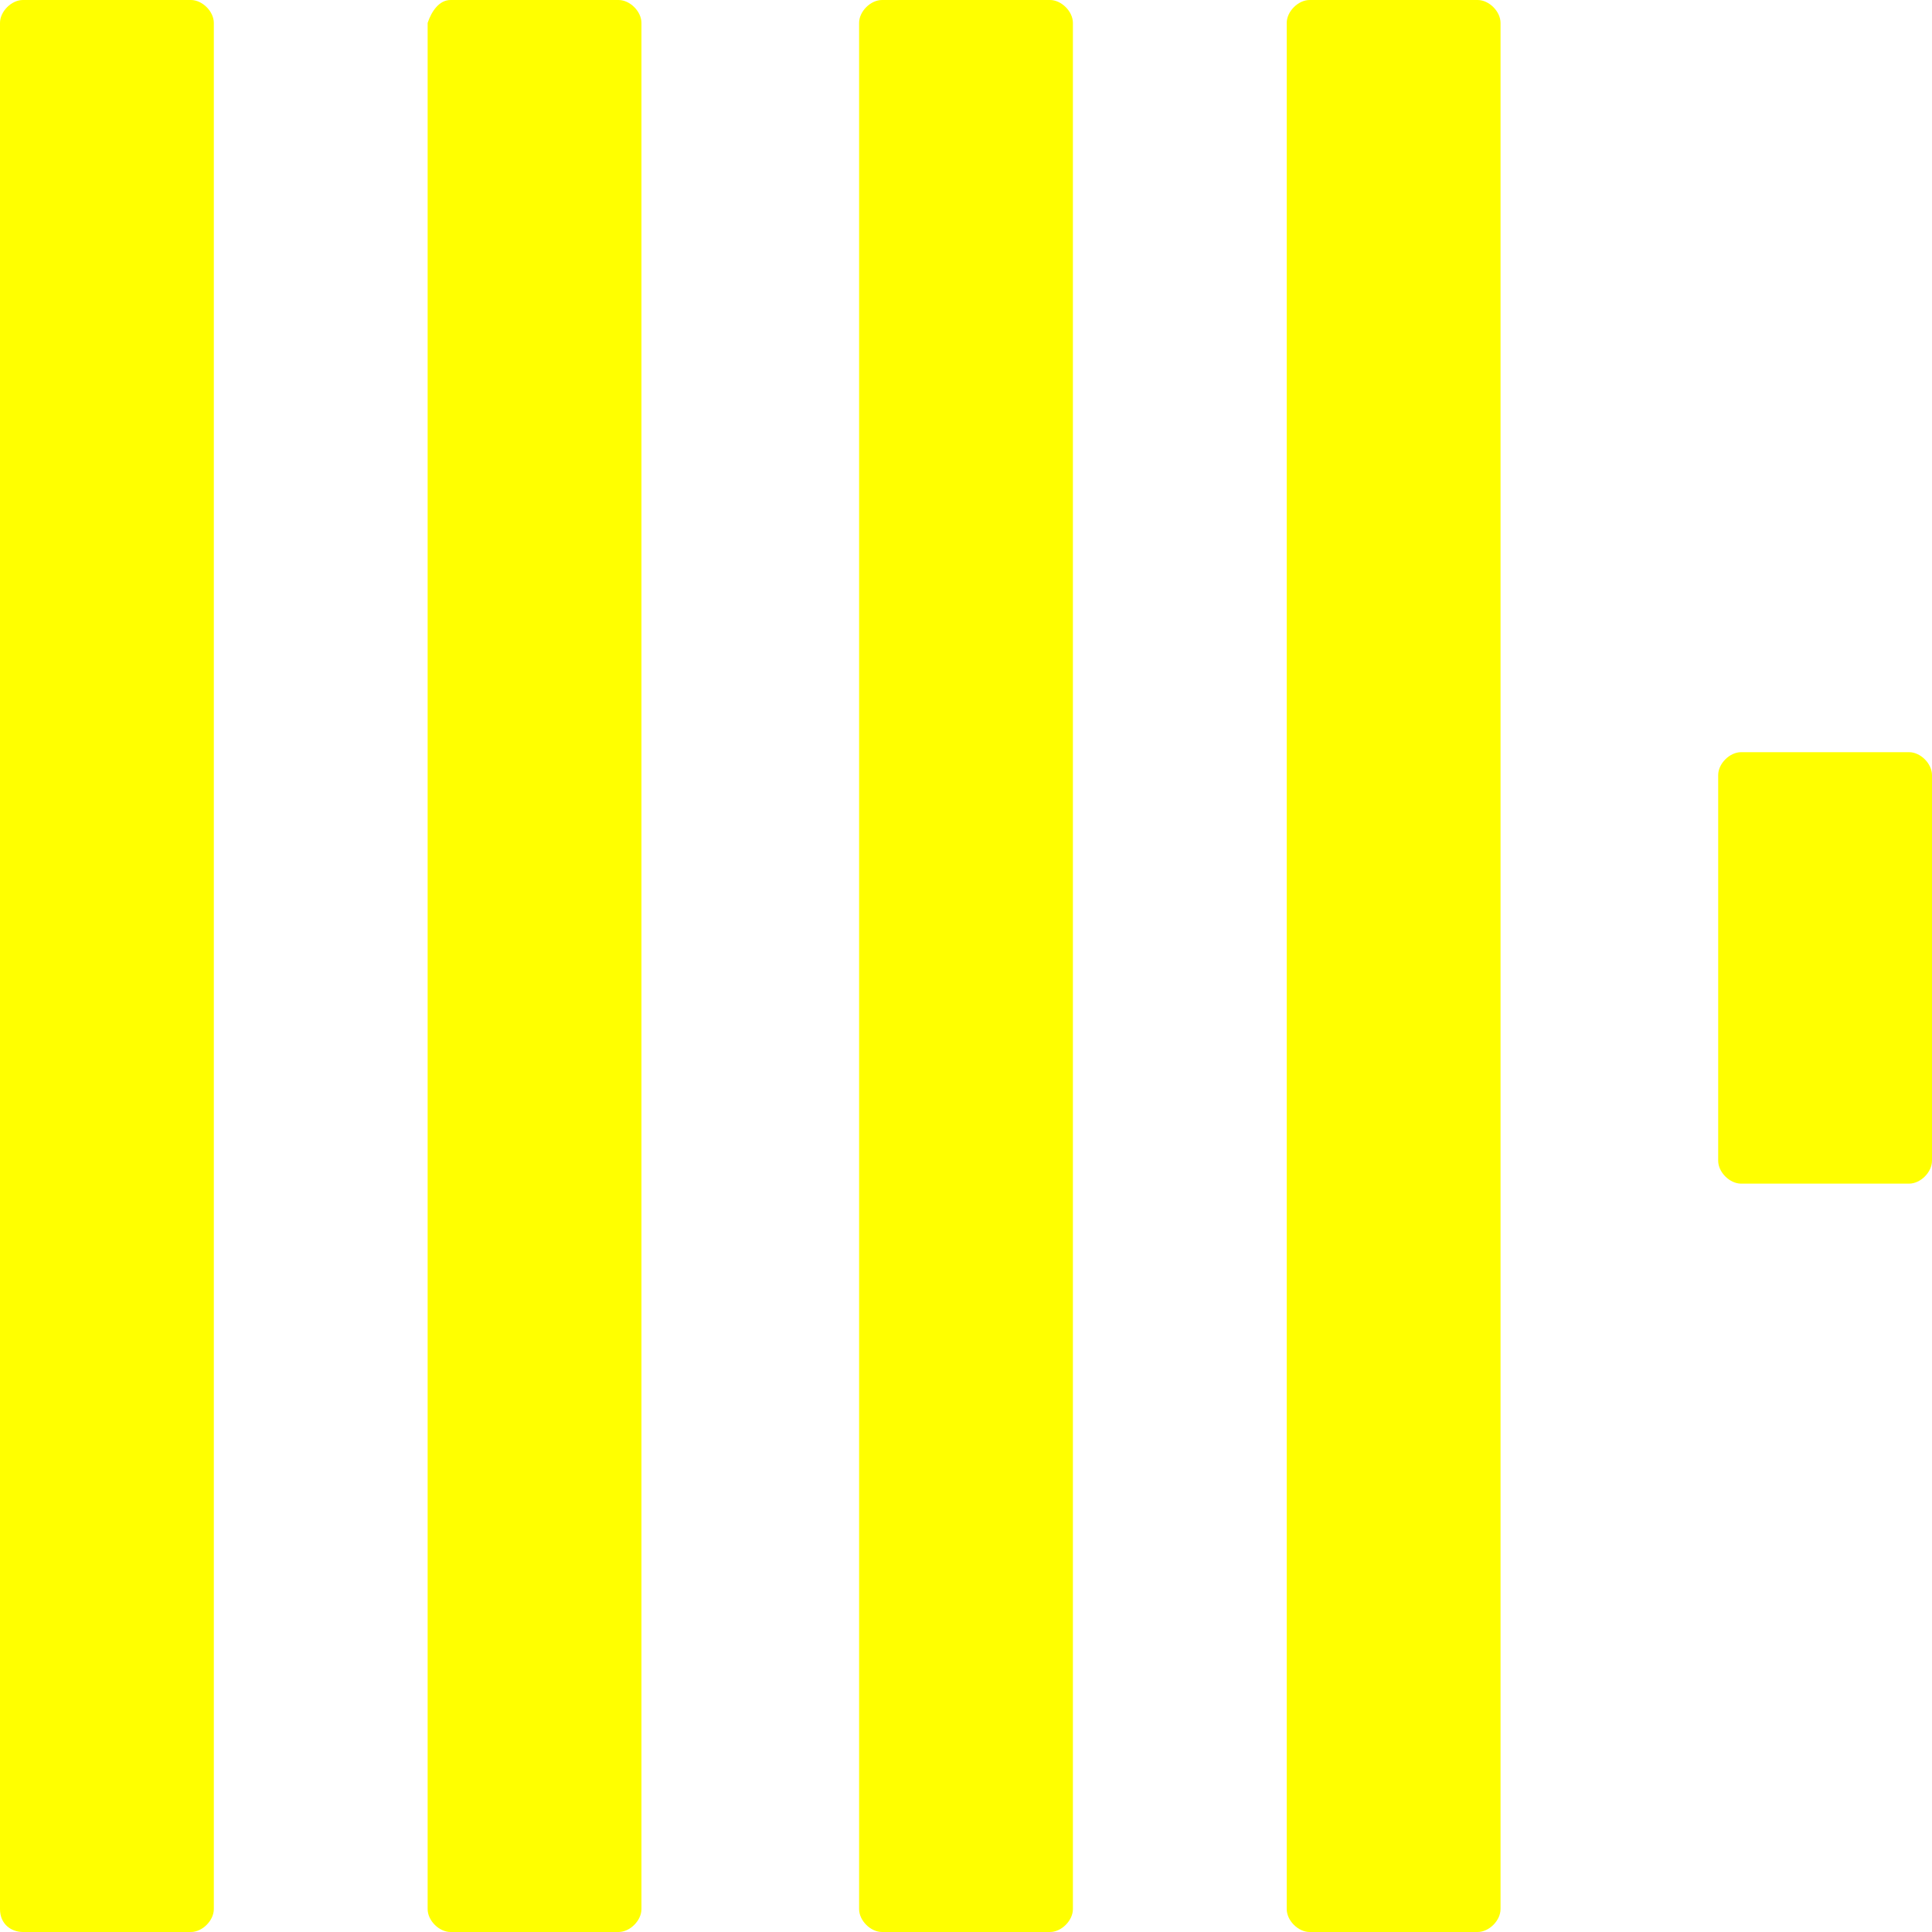
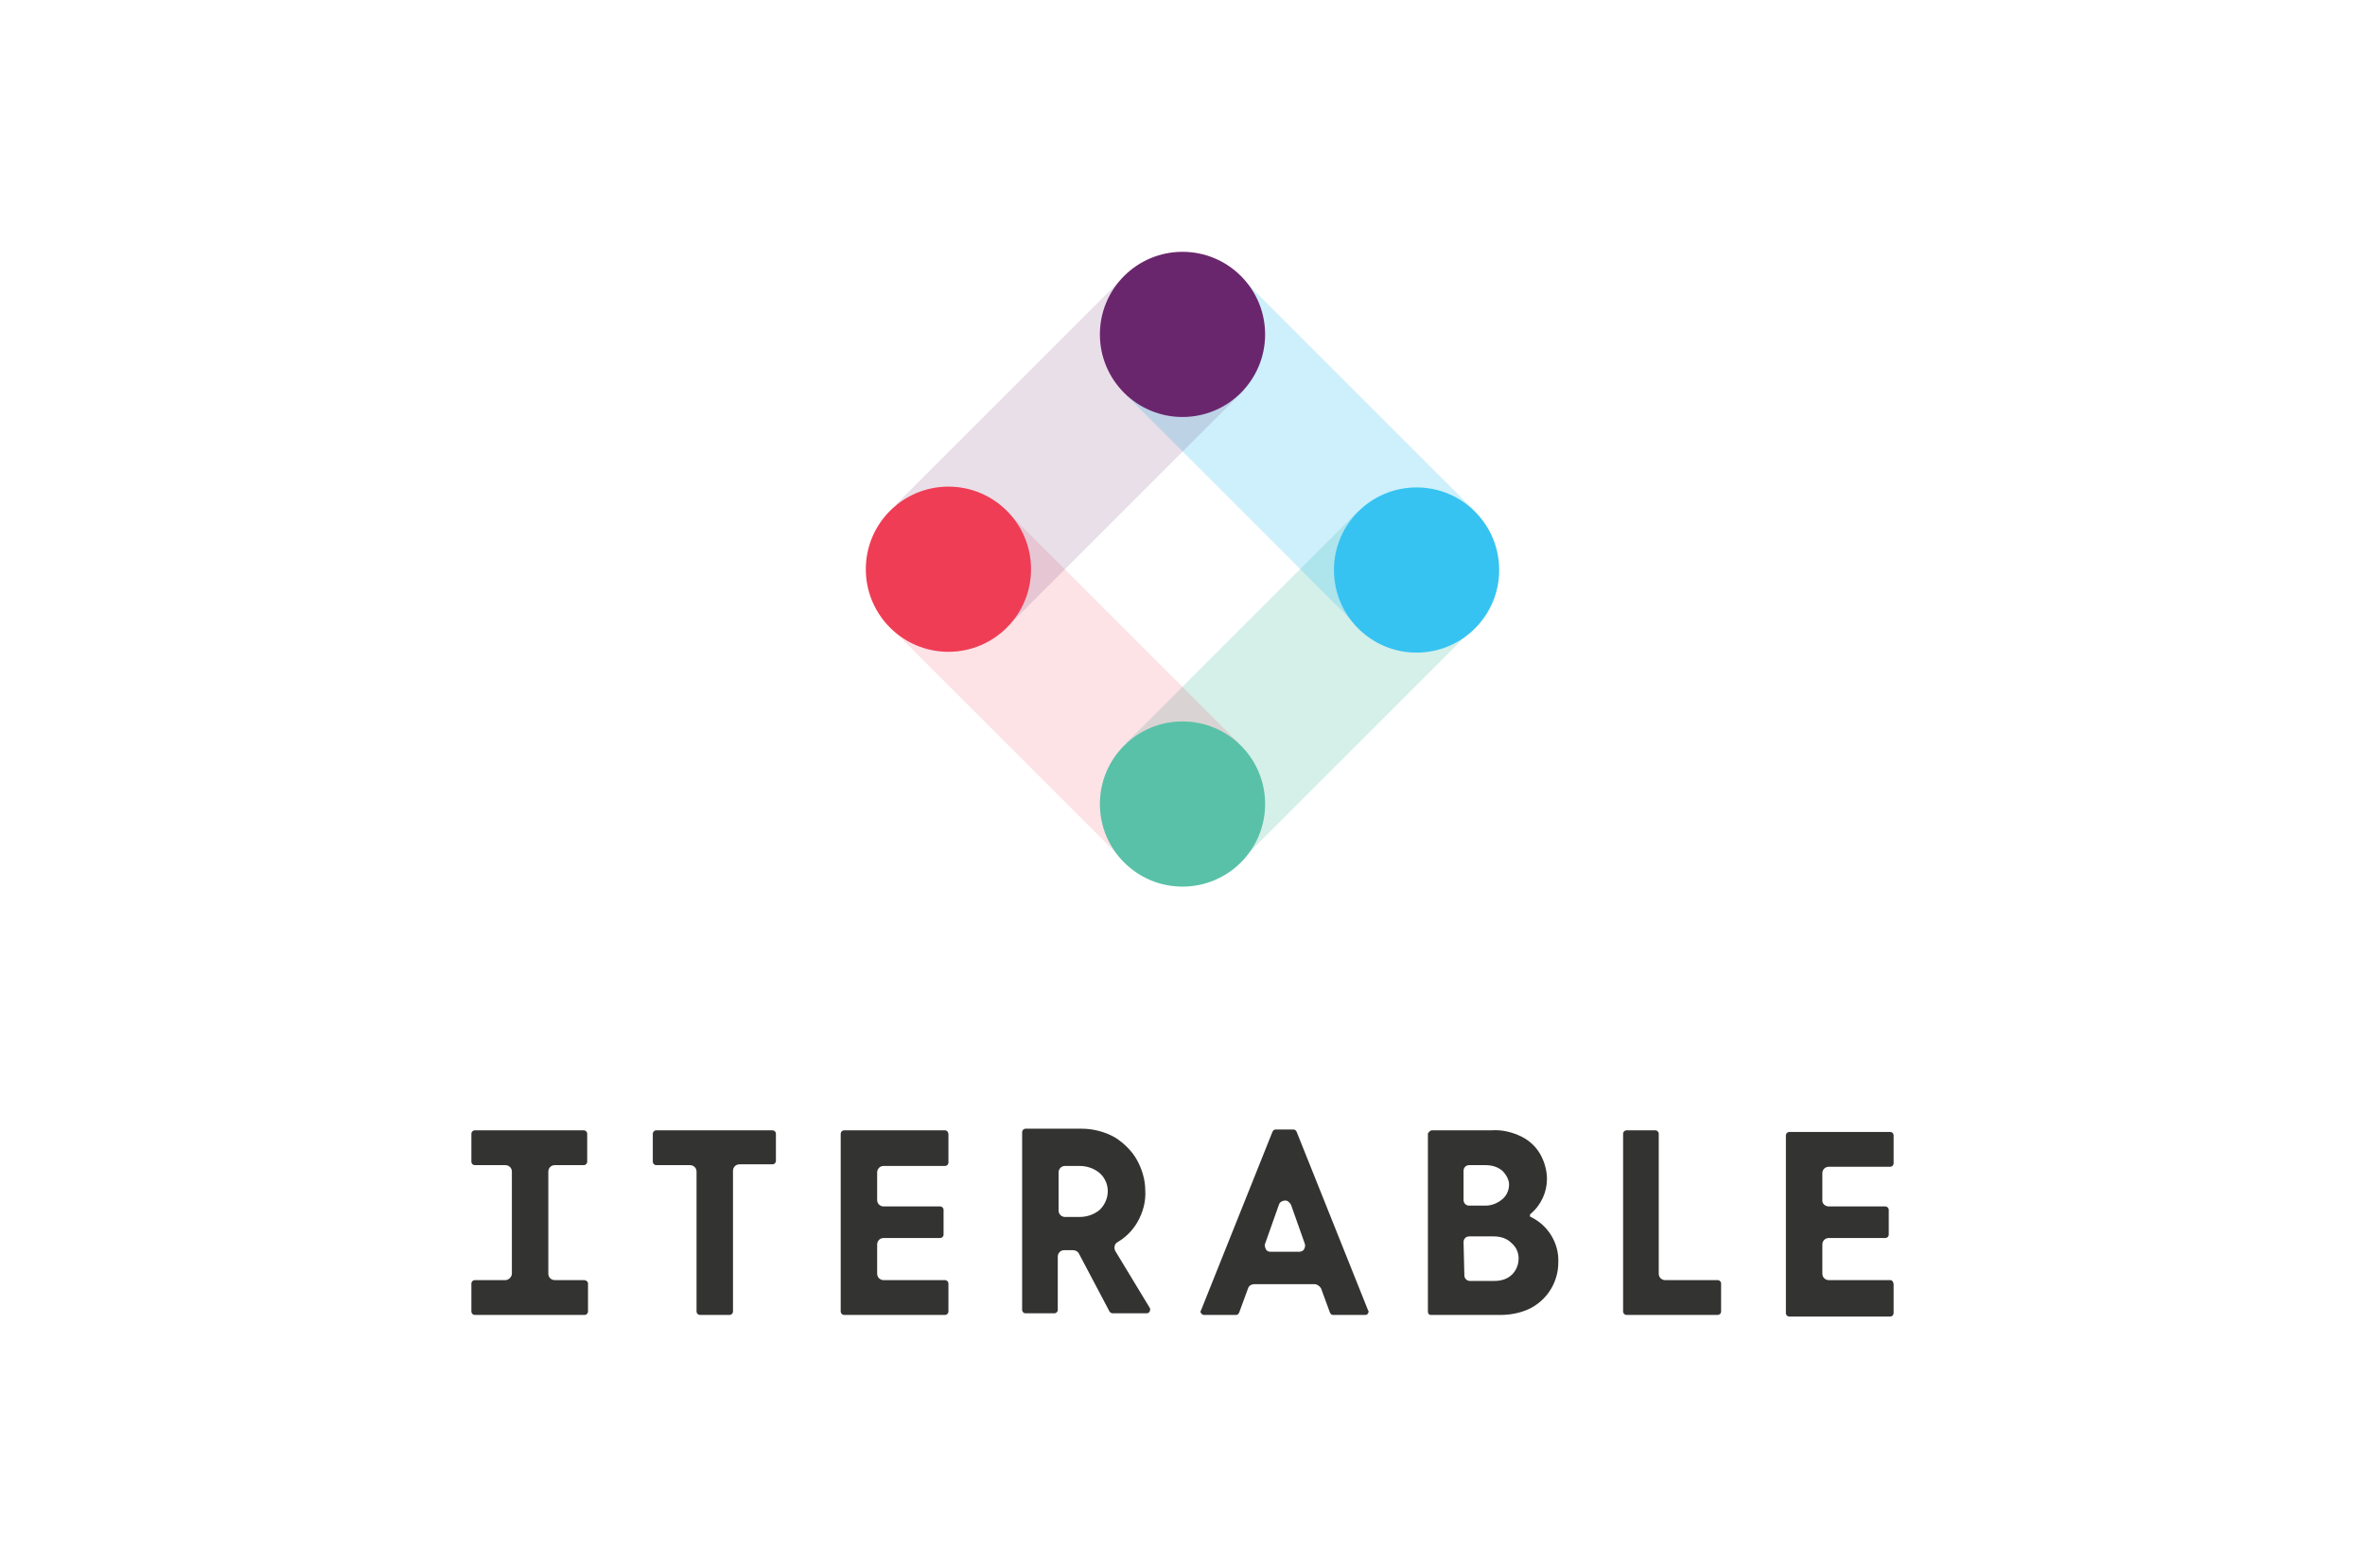
- <svg xmlns="http://www.w3.org/2000/svg" height="100" width="100" version="1.1" id="Layer_1" x="0px" y="0px" viewBox="0 0 50.6 50.6" style="enable-background:new 0 0 50.6 50.6;" xml:space="preserve">
-   <g>
-     <g>
-       <path d="M0.6,0H5c0.3,0,0.6,0.3,0.6,0.6V50c0,0.3-0.3,0.6-0.6,0.6H0.6C0.3,50.6,0,50.4,0,50V0.6C0,0.3,0.3,0,0.6,0z" fill="yellow">
-    </path>
-       <path d="M11.8,0h4.4c0.3,0,0.6,0.3,0.6,0.6V50c0,0.3-0.3,0.6-0.6,0.6h-4.4c-0.3,0-0.6-0.3-0.6-0.6V0.6C11.3,0.3,11.5,0,11.8,0z" fill="yellow">
-    </path>
-       <path d="M23.1,0h4.4c0.3,0,0.6,0.3,0.6,0.6V50c0,0.3-0.3,0.6-0.6,0.6h-4.4c-0.3,0-0.6-0.3-0.6-0.6V0.6C22.5,0.3,22.8,0,23.1,0z" fill="yellow">
-    </path>
-       <path d="M34.3,0h4.4c0.3,0,0.6,0.3,0.6,0.6V50c0,0.3-0.3,0.6-0.6,0.6h-4.4c-0.3,0-0.6-0.3-0.6-0.6V0.6C33.7,0.3,34,0,34.3,0z" fill="yellow">
-    </path>
-       <path d="M45.6,19.7H50c0.3,0,0.6,0.3,0.6,0.6v10.1c0,0.3-0.3,0.6-0.6,0.6h-4.4c-0.3,0-0.6-0.3-0.6-0.6V20.3             C45,20,45.3,19.7,45.6,19.7z" fill="yellow">
-    </path>
-     </g>
+ <svg xmlns="http://www.w3.org/2000/svg" version="1.0" id="Layer_1" x="0px" y="0px" viewBox="0 0 292 193.6" style="enable-background:new 0 0 292 193.6;" xml:space="preserve">
+   <style type="text/css">
+ 	.st0{opacity:0.25;fill:#59C1A7;enable-background:new    ;}
+ 	.st1{opacity:0.25;fill:#36C3F2;enable-background:new    ;}
+ 	.st2{opacity:0.15;fill:#EF3D55;enable-background:new    ;}
+ 	.st3{opacity:0.15;fill:#6A266D;enable-background:new    ;}
+ 	.st4{fill:#6A266D;}
+ 	.st5{fill:#36C3F2;}
+ 	.st6{fill:#59C1A7;}
+ 	.st7{fill:#EF3D55;}
+ 	.st8{fill:#333332;}
+ 	.st9{fill:none;}
+ </style>
+   <g id="Lines">
+     <rect x="140.4" y="74.4" transform="matrix(0.7071 -0.7071 0.7071 0.7071 -12.7722 138.3672)" class="st0" width="40.4" height="20.3" />
+     <rect x="150.3" y="35.6" transform="matrix(0.7071 -0.7071 0.7071 0.7071 7.5244 129.821)" class="st1" width="20.3" height="40.4" />
+     <rect x="121.3" y="64.4" transform="matrix(0.7071 -0.7071 0.7071 0.7071 -21.341 117.7495)" class="st2" width="20.3" height="40.4" />
+     <rect x="111.9" y="45" transform="matrix(0.7071 -0.7071 0.7071 0.7071 -0.2944 109.5877)" class="st3" width="40.4" height="20.4" />
  </g>
+   <g id="Nodes">
+     <circle class="st4" cx="146" cy="41.3" r="10.2" />
+     <circle class="st5" cx="174.9" cy="70.4" r="10.2" />
+     <circle class="st6" cx="146" cy="99.3" r="10.2" />
+     <circle class="st7" cx="117.1" cy="70.3" r="10.2" />
+   </g>
+   <g id="Iterable">
+     <path class="st8" d="M116.7,139.6h-12.5c-0.2,0-0.4,0.2-0.4,0.4v22c0,0.2,0.2,0.4,0.4,0.4h12.5c0.2,0,0.4-0.2,0.4-0.4v-3.5   c0-0.2-0.2-0.4-0.4-0.4h-7.6c-0.4,0-0.8-0.3-0.8-0.8c0,0,0,0,0,0v-3.6c0-0.4,0.3-0.8,0.8-0.8c0,0,0,0,0,0h7c0.2,0,0.4-0.2,0.4-0.4   v-3.1c0-0.2-0.2-0.4-0.4-0.4h-7c-0.4,0-0.8-0.3-0.8-0.8c0,0,0,0,0,0v-3.4c0-0.4,0.3-0.8,0.8-0.8c0,0,0,0,0,0h7.6   c0.2,0,0.4-0.2,0.4-0.4v-3.5C117.1,139.8,116.9,139.6,116.7,139.6C116.7,139.6,116.7,139.6,116.7,139.6z" />
+     <path class="st8" d="M168.6,162.4c0.1,0,0.3-0.1,0.3-0.2c0.1-0.1,0.1-0.3,0-0.4l-8.8-22c-0.1-0.2-0.2-0.3-0.4-0.3h-2.2   c-0.2,0-0.3,0.1-0.4,0.3l-8.8,22c-0.1,0.1-0.1,0.3,0,0.4c0.1,0.1,0.2,0.2,0.3,0.2h4c0.2,0,0.3-0.1,0.4-0.3l1.1-3   c0.1-0.3,0.4-0.5,0.8-0.5h7.4c0.3,0,0.6,0.2,0.8,0.5l1.1,3c0.1,0.2,0.2,0.3,0.4,0.3H168.6z M161,154.3c-0.1,0.2-0.4,0.3-0.6,0.3   h-3.5c-0.3,0-0.5-0.1-0.6-0.3c-0.1-0.2-0.2-0.5-0.1-0.7l1.7-4.8c0.1-0.4,0.6-0.6,1-0.5c0.2,0.1,0.4,0.3,0.5,0.5l1.7,4.8   C161.2,153.9,161.1,154.1,161,154.3z" />
+     <path class="st8" d="M212.1,162.4c0.2,0,0.4-0.2,0.4-0.4v-3.5c0-0.2-0.2-0.4-0.4-0.4h-6.5c-0.4,0-0.8-0.3-0.8-0.8c0,0,0,0,0,0V140   c0-0.2-0.2-0.4-0.4-0.4h-3.6c-0.2,0-0.4,0.2-0.4,0.4v22c0,0.2,0.2,0.4,0.4,0.4L212.1,162.4z" />
+     <path class="st8" d="M176.7,162.4h8.6c1.3,0,2.7-0.3,3.8-0.9c2-1.1,3.3-3.2,3.3-5.6c0.1-2.4-1.3-4.6-3.4-5.6   c-0.1,0-0.1-0.1-0.1-0.2V150l0.1-0.1c1.3-1.1,2-2.7,2-4.3c0-1-0.3-2.1-0.8-3c-0.5-0.9-1.3-1.7-2.3-2.2c-1.2-0.6-2.5-0.9-3.8-0.8   h-7.3c-0.2,0-0.4,0.2-0.5,0.4c0,0,0,0,0,0V162C176.3,162.2,176.4,162.4,176.7,162.4C176.7,162.4,176.7,162.4,176.7,162.4z    M180.7,144.6c0-0.4,0.3-0.7,0.7-0.7c0,0,0,0,0,0h2c0.8,0,1.5,0.2,2.1,0.7c0.4,0.4,0.7,0.9,0.8,1.4c0.1,0.8-0.2,1.6-0.8,2.1   c-0.6,0.5-1.3,0.8-2.1,0.8h-2c-0.4,0-0.7-0.3-0.7-0.7c0,0,0,0,0,0L180.7,144.6z M180.7,153.4c0-0.4,0.3-0.7,0.7-0.7c0,0,0,0,0,0h3   c0.8,0,1.6,0.2,2.2,0.8c0.6,0.5,0.9,1.2,0.9,1.9c0,0.8-0.3,1.5-0.8,2c-0.6,0.6-1.4,0.8-2.2,0.8h-3c-0.4,0-0.7-0.3-0.7-0.7l0,0   L180.7,153.4z" />
+     <path class="st8" d="M137.7,154.5c-0.2-0.4-0.1-0.9,0.3-1.1c0,0,0,0,0,0c1-0.6,1.8-1.4,2.4-2.4c0.7-1.2,1.1-2.6,1-4   c0-1.3-0.4-2.6-1-3.7c-0.6-1.1-1.6-2.1-2.7-2.8c-1.2-0.7-2.7-1.1-4.1-1.1h-7c-0.2,0-0.4,0.2-0.4,0.4v22c0,0.2,0.2,0.4,0.4,0.4h3.6   c0.2,0,0.4-0.2,0.4-0.4v-6.6c0-0.4,0.3-0.8,0.8-0.8c0,0,0,0,0,0h1.1c0.3,0,0.6,0.2,0.7,0.4l3.8,7.2c0.1,0.1,0.2,0.2,0.4,0.2h4.2   c0.2,0,0.4-0.2,0.4-0.4c0-0.1,0-0.1,0-0.2L137.7,154.5z M135.8,149.4c-0.7,0.6-1.6,0.9-2.5,0.9h-1.8c-0.4,0-0.8-0.3-0.8-0.8   c0,0,0,0,0,0v-4.7c0-0.4,0.3-0.8,0.8-0.8c0,0,0,0,0,0h1.8c0.9,0,1.8,0.3,2.5,0.9C137.1,146.1,137.1,148.1,135.8,149.4   C135.9,149.4,135.8,149.4,135.8,149.4L135.8,149.4z" />
+     <path class="st8" d="M95.4,139.6H81c-0.2,0-0.4,0.2-0.4,0.4l0,0v3.5c0,0.2,0.2,0.4,0.4,0.4h4.2c0.4,0,0.8,0.3,0.8,0.8c0,0,0,0,0,0   l0,0v17.3c0,0.2,0.2,0.4,0.4,0.4h3.7c0.2,0,0.4-0.2,0.4-0.4l0,0v-17.4c0-0.4,0.3-0.8,0.8-0.8c0,0,0,0,0,0h4.1   c0.2,0,0.4-0.2,0.4-0.4V140C95.8,139.8,95.6,139.6,95.4,139.6L95.4,139.6z" />
+     <path class="st8" d="M233.4,158.1h-7.6c-0.4,0-0.8-0.3-0.8-0.8c0,0,0,0,0,0v-3.6c0-0.4,0.3-0.8,0.8-0.8c0,0,0,0,0,0h7   c0.2,0,0.4-0.2,0.4-0.4v-3.1c0-0.2-0.2-0.4-0.4-0.4h-7c-0.4,0-0.8-0.3-0.8-0.7c0,0,0,0,0,0v-3.4c0-0.4,0.3-0.8,0.8-0.8c0,0,0,0,0,0   h7.6c0.2,0,0.4-0.2,0.4-0.4v-3.5c0-0.2-0.2-0.4-0.4-0.4h-12.5c-0.2,0-0.4,0.2-0.4,0.4v22c0,0.2,0.2,0.4,0.4,0.4h12.5   c0.2,0,0.4-0.2,0.4-0.4v-3.5C233.8,158.3,233.6,158.1,233.4,158.1z" />
+     <path class="st8" d="M72.1,158.1h-3.6c-0.4,0-0.8-0.3-0.8-0.8c0,0,0,0,0,0l0,0v-12.6c0-0.4,0.3-0.8,0.8-0.8c0,0,0,0,0,0h3.6   c0.2,0,0.4-0.2,0.4-0.4l0,0V140c0-0.2-0.2-0.4-0.4-0.4H58.6c-0.2,0-0.4,0.2-0.4,0.4l0,0v3.5c0,0.2,0.2,0.4,0.4,0.4h3.8   c0.4,0,0.8,0.3,0.8,0.8c0,0,0,0,0,0v12.6c0,0.4-0.4,0.8-0.8,0.8h-3.8c-0.2,0-0.4,0.2-0.4,0.4l0,0v3.5c0,0.2,0.2,0.4,0.4,0.4h4.9   c0,0,0.1,0,0.1,0h3.7c0,0,0.1,0,0.1,0h4.8c0.2,0,0.4-0.2,0.4-0.4l0,0v-3.5C72.6,158.3,72.4,158.1,72.1,158.1L72.1,158.1z" />
+   </g>
+   <rect x="50" y="25.3" class="st9" width="192" height="143" />
</svg>
